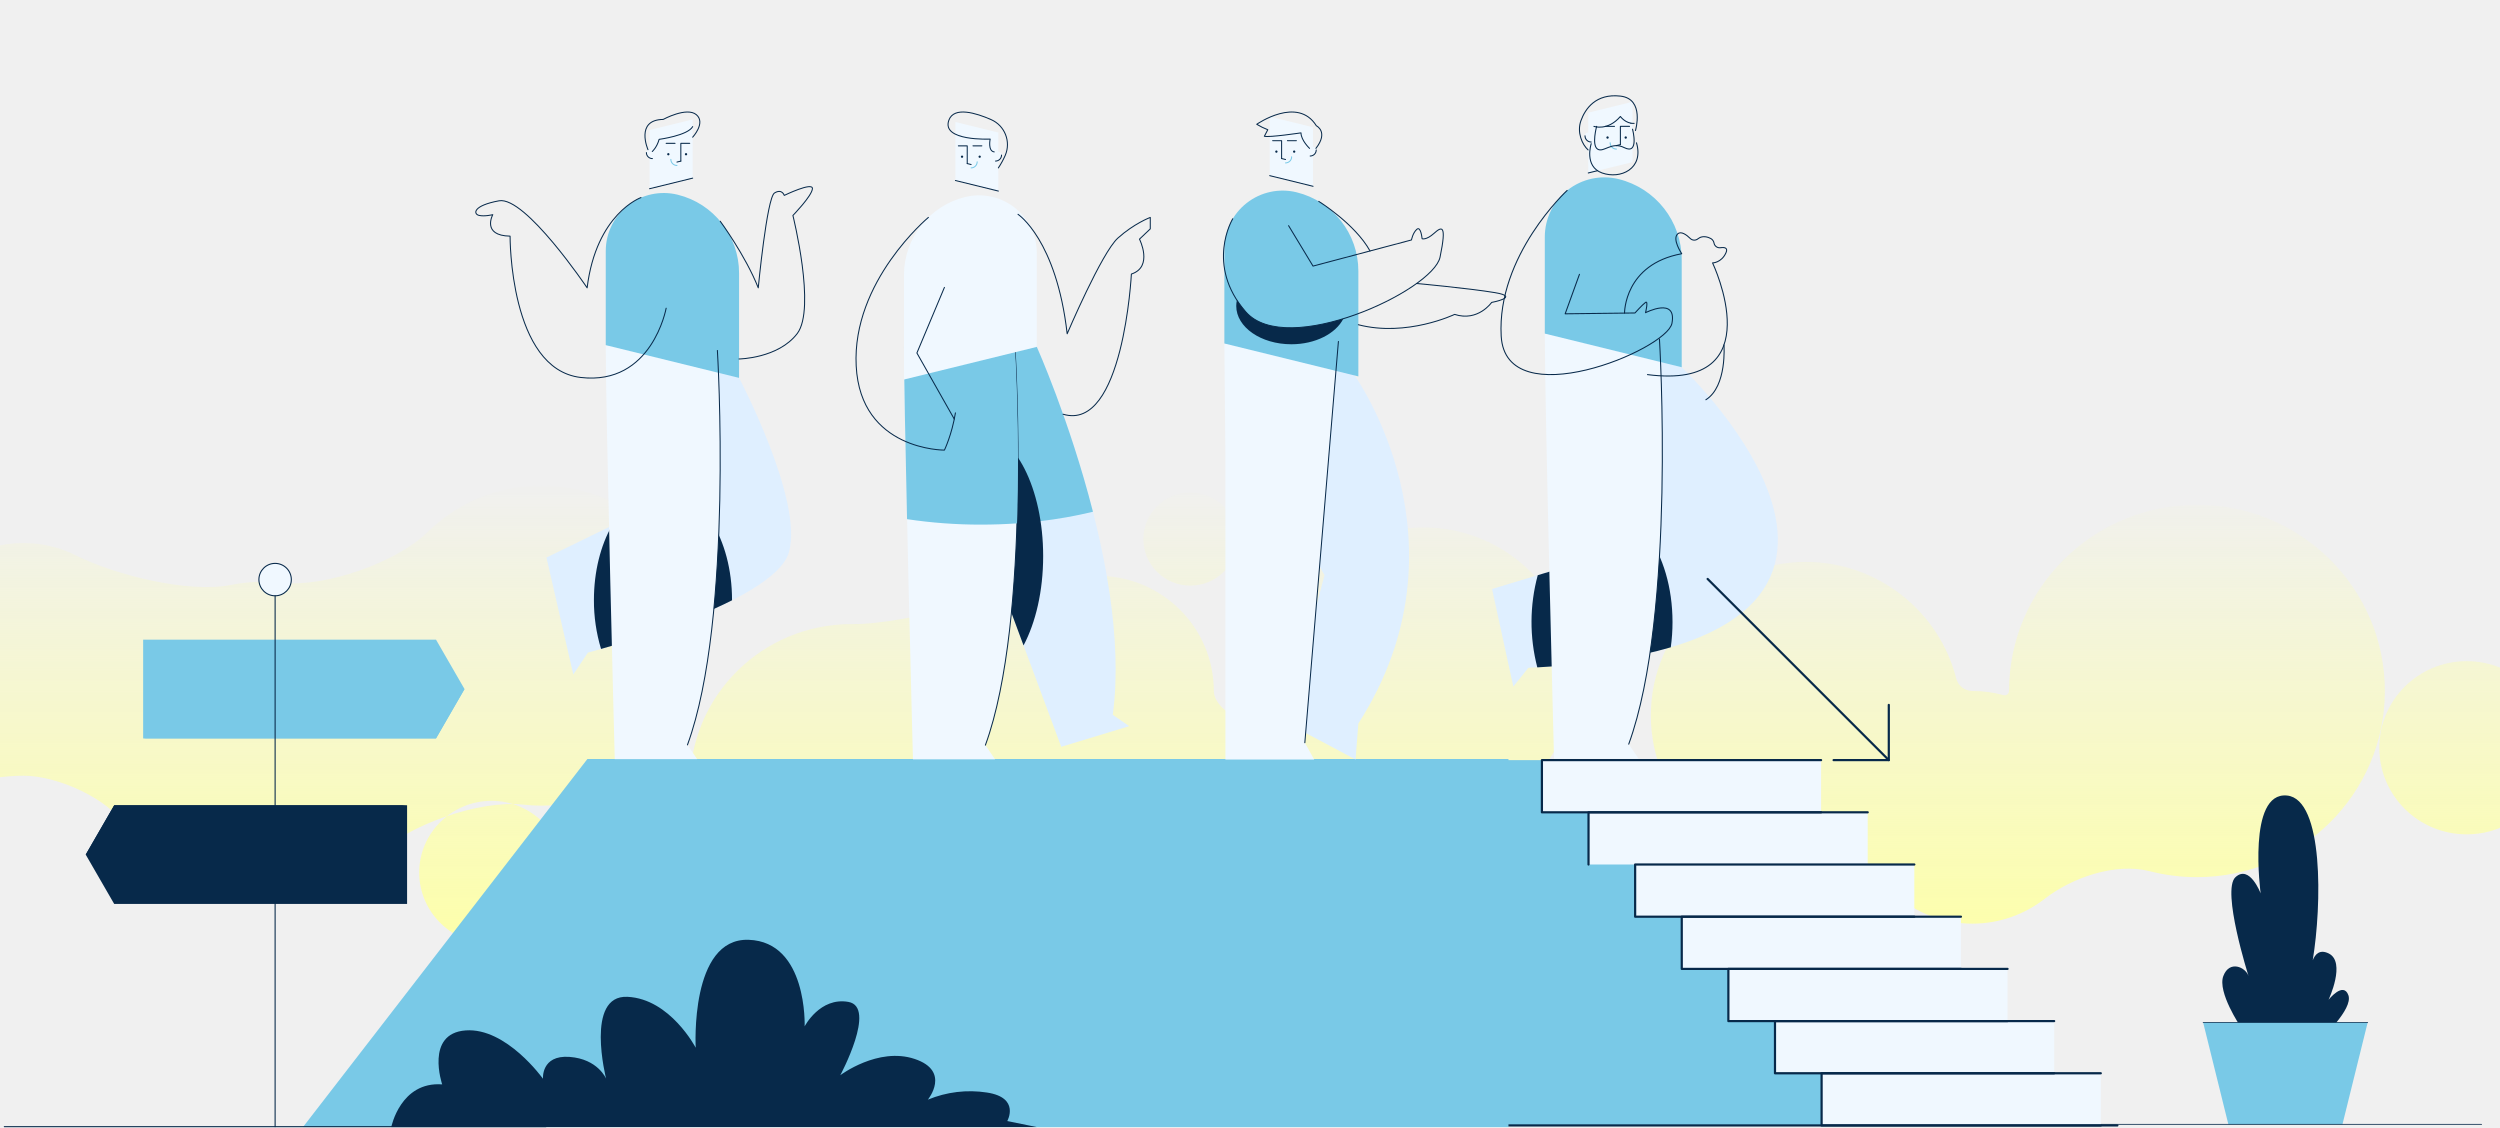
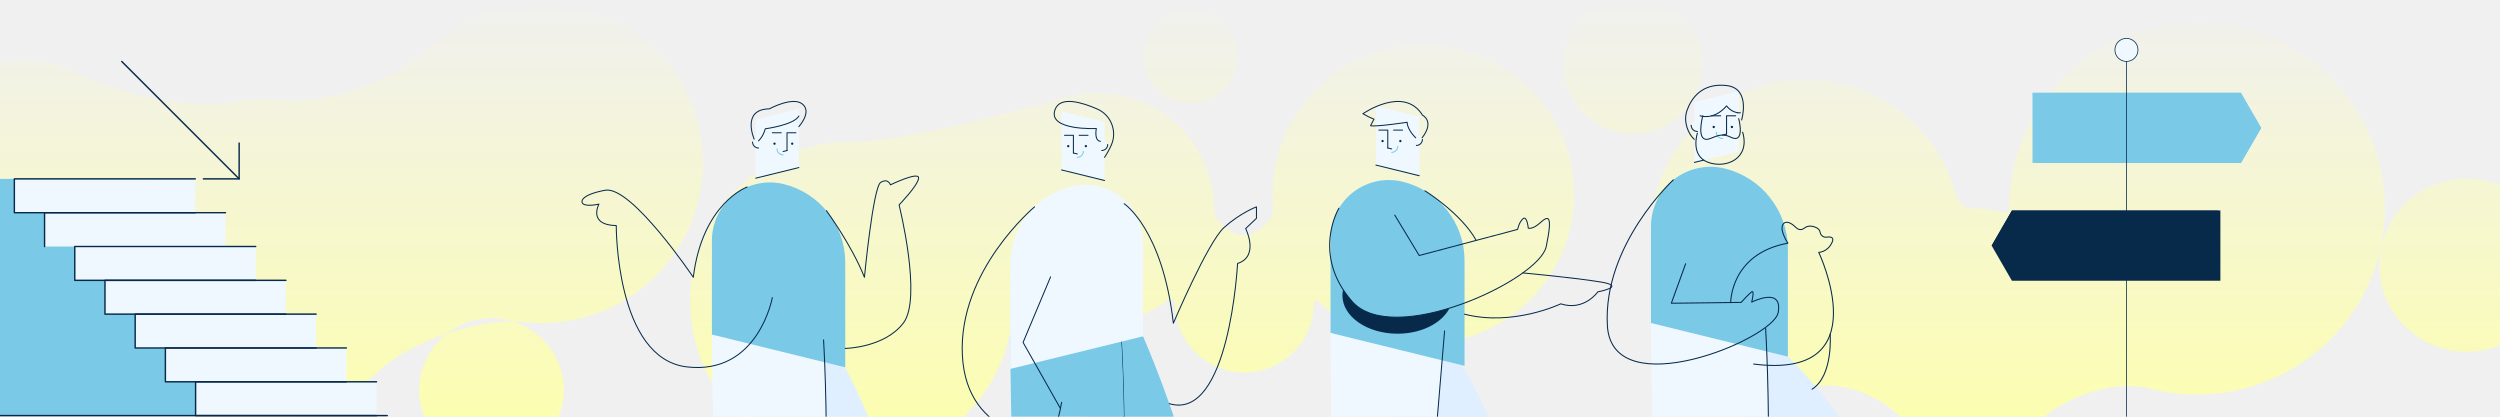
- <svg xmlns="http://www.w3.org/2000/svg" width="1200" height="541" viewBox="0 0 1200 541" fill="none">
-   <g clip-path="url(#clip0_873_63295)">
-     <path fill-rule="evenodd" clip-rule="evenodd" d="M817.171 262.923C817.171 281.13 802.273 295.89 783.896 295.89C765.518 295.89 750.621 281.13 750.621 262.923C750.621 244.716 765.518 229.956 783.896 229.956C802.273 229.956 817.171 244.716 817.171 262.923ZM1333.11 316.24C1356.29 316.24 1375.07 297.629 1375.07 274.67C1375.07 251.712 1356.29 233.1 1333.11 233.1C1309.94 233.1 1291.16 251.712 1291.16 274.67C1291.16 278.888 1291.79 282.959 1292.97 286.795C1293.92 289.877 1290.62 293.919 1287.4 293.919V293.919C1272.59 293.919 1260.59 305.809 1260.59 320.476C1260.59 335.143 1272.59 347.033 1287.4 347.033C1302.2 347.033 1314.2 335.143 1314.2 320.476V320.476C1314.2 317.173 1318.3 313.715 1321.48 314.621C1325.17 315.675 1329.08 316.24 1333.11 316.24ZM-140.367 252.184C-159.358 252.184 -175.076 267.58 -175.076 286.572C-175.076 305.563 -159.358 320.959 -140.367 320.959C-121.375 320.959 -105.658 305.563 -105.658 286.572C-105.658 267.58 -121.375 252.184 -140.367 252.184ZM11.257 260.648C-11.06 260.648 -30.593 273.74 -39.685 292.662C-44.061 301.771 -57.444 308.599 -67.549 308.599V308.599C-88.613 308.599 -106.045 325.675 -106.045 346.738C-106.045 367.802 -88.613 384.877 -67.549 384.877C-65.448 384.877 -63.384 384.707 -61.369 384.38C-42.136 381.262 -8.227 372.33 11.257 372.33V372.33V372.33C27.494 372.33 51.878 383.131 60.572 396.844C74.286 418.475 98.582 432.853 126.267 432.853C147.533 432.853 166.798 424.369 180.805 410.632C195.839 395.886 230.188 383.892 251.117 386.225C253.993 386.545 256.917 386.71 259.88 386.71C302.694 386.71 337.402 352.323 337.402 309.905C337.402 267.487 302.694 233.1 259.88 233.1C238.614 233.1 219.348 241.584 205.342 255.321C190.307 270.066 155.959 282.061 135.029 279.728C132.153 279.408 129.229 279.243 126.267 279.243C120.962 279.243 115.782 279.771 110.777 280.777C90.472 284.856 55.066 275.934 36.559 266.641C28.926 262.808 20.321 260.648 11.257 260.648ZM792.4 343.424C792.4 302.721 826.085 269.724 866.788 269.724C901.374 269.724 930.892 293.547 938.984 325.678C939.87 329.197 943.133 331.665 946.761 331.665V331.665C951.915 331.665 956.921 332.364 961.684 333.671C963.006 334.034 964.34 333.036 964.34 331.665V331.665C964.34 282.312 1004.72 242.304 1054.54 242.304C1104.35 242.304 1144.73 282.312 1144.73 331.665C1144.73 381.019 1104.35 421.027 1054.54 421.027C1046.71 421.027 1039.11 420.038 1031.86 418.179C1015.51 413.983 994.747 421.108 981.407 431.46C971.811 438.907 959.758 443.347 946.761 443.347C932.738 443.347 919.815 438.178 909.89 429.642C899.986 421.123 886.227 415.727 873.211 416.847C871.093 417.03 868.951 417.123 866.788 417.123C826.085 417.123 792.4 384.127 792.4 343.424ZM201.212 418.791C201.212 399.8 216.929 384.404 235.921 384.404C254.912 384.404 270.63 399.8 270.63 418.791C270.63 437.783 254.912 453.179 235.921 453.179C216.929 453.179 201.212 437.783 201.212 418.791ZM1210.15 397.715C1210.15 395.539 1207.16 393.672 1205.28 394.768C1199.04 398.405 1191.78 400.491 1184.02 400.491C1160.85 400.491 1142.06 381.88 1142.06 358.921C1142.06 335.963 1160.85 317.352 1184.02 317.352C1207.19 317.352 1225.98 335.963 1225.98 358.921C1225.98 359.488 1225.97 360.051 1225.94 360.612C1225.76 365.215 1232.35 371.158 1236.95 371.158V371.158C1251.76 371.158 1263.76 383.048 1263.76 397.715C1263.76 412.382 1251.76 424.272 1236.95 424.272C1222.15 424.272 1210.15 412.382 1210.15 397.715V397.715ZM571.371 281.092C583.828 281.092 593.926 271.087 593.926 258.746C593.926 246.404 583.828 236.399 571.371 236.399C558.914 236.399 548.816 246.404 548.816 258.746C548.816 271.087 558.914 281.092 571.371 281.092ZM408.704 453.179C451.519 453.179 486.227 418.792 486.227 376.374V376.374C486.227 374.056 489.283 372.666 491.07 374.144C500.753 382.149 513.214 386.966 526.812 386.966C539.503 386.966 551.204 382.77 560.58 375.702C561.906 374.702 564.024 375.821 564.024 377.482V377.482C564.024 395.689 578.922 410.448 597.299 410.448C615.676 410.448 630.574 395.689 630.574 377.482V377.482C630.574 376.344 632.046 375.678 632.867 376.466C645.9 388.961 663.655 396.651 683.223 396.651C723.218 396.651 755.639 364.53 755.639 324.906C755.639 285.282 723.218 253.161 683.223 253.161C643.229 253.161 610.808 285.282 610.808 324.906C610.808 327.058 610.903 329.189 611.091 331.293C611.632 337.37 603.4 344.515 597.299 344.515V344.515C597.168 344.515 597.037 344.516 596.907 344.517C590.819 344.587 582.629 337.755 582.629 331.666V331.666C582.629 301.124 557.639 276.365 526.812 276.365C521.678 276.365 516.705 277.052 511.984 278.338C489.525 284.454 432.907 299.845 409.632 299.575C409.323 299.571 409.014 299.569 408.704 299.569C365.889 299.569 331.181 333.956 331.181 376.374C331.181 418.792 365.889 453.179 408.704 453.179Z" fill="url(#paint0_linear_873_63295)" />
-     <path d="M807.223 176.276C807.223 176.276 949.86 310.941 733.602 320.552L726.393 329.563L716.181 282.707L791.271 260.061L779.776 165.567" fill="#DFEFFF" />
-     <path d="M802.808 298.612C802.808 281.936 798.184 267.006 790.896 256.979L791.271 260.061L738.12 276.091C734.199 290.571 734.125 305.823 737.905 320.341C764.584 318.918 785.607 315.533 801.975 310.706C802.532 306.699 802.81 302.658 802.808 298.612V298.612Z" fill="#07294A" />
-     <path d="M796.536 162.75C796.536 162.75 804.621 294.709 781.786 357.186L786.556 364.194H745.941C745.941 364.194 741.504 196.35 741.504 160.123L796.536 162.75Z" fill="#F0F8FF" />
-     <path d="M783.62 60.651V77.801L762.376 83.022V54.082L783.62 48.86V60.651Z" fill="#F0F8FF" />
-     <path d="M771.619 66.585C771.933 66.585 772.187 66.331 772.187 66.017C772.187 65.703 771.933 65.449 771.619 65.449C771.306 65.449 771.051 65.703 771.051 66.017C771.051 66.331 771.306 66.585 771.619 66.585Z" fill="#07294A" />
-     <path d="M780.344 66.585C780.657 66.585 780.912 66.331 780.912 66.017C780.912 65.703 780.657 65.449 780.344 65.449C780.03 65.449 779.776 65.703 779.776 66.017C779.776 66.331 780.03 66.585 780.344 66.585Z" fill="#07294A" />
-     <path d="M777.784 69.406V60.651H782.17" stroke="#07294A" stroke-width="0.503" stroke-linecap="round" stroke-linejoin="round" />
-     <path d="M770.549 60.652H774.934" stroke="#07294A" stroke-width="0.503" stroke-linecap="round" stroke-linejoin="round" />
-     <path d="M782.852 59.218H782.852" stroke="#07294A" stroke-width="0.503" stroke-linecap="round" stroke-linejoin="round" />
-     <path d="M763.775 65.137V68.177C762.135 68.177 760.806 66.847 760.806 65.208C760.806 65.117 760.81 65.026 760.818 64.938C760.984 63.094 763.775 63.286 763.775 65.137Z" fill="#F0F8FF" />
-     <path d="M763.775 68.177C762.135 68.177 760.806 66.848 760.806 65.208" stroke="#07294A" stroke-width="0.503" stroke-linecap="round" stroke-linejoin="round" />
-     <path d="M775.866 71.564C775.069 71.564 774.305 71.247 773.741 70.683C773.178 70.12 772.861 69.355 772.861 68.558" stroke="#79C9E7" stroke-width="0.503" stroke-linecap="round" stroke-linejoin="round" />
-     <path d="M766.814 81.932L762.375 83.022" stroke="#07294A" stroke-width="0.503" stroke-linecap="round" stroke-linejoin="round" />
-     <path d="M777.784 69.412L775.866 69.884" stroke="#07294A" stroke-width="0.503" stroke-linecap="round" stroke-linejoin="round" />
-     <path d="M741.504 113.732V160.123L807.223 176.276V124.609C807.223 106.289 794.716 90.335 776.925 85.963H776.925C768.393 83.866 759.371 85.807 752.457 91.228C745.543 96.648 741.504 104.946 741.504 113.732V113.732Z" fill="#79C9E7" />
-     <path d="M796.536 162.75C796.536 162.75 804.621 294.709 781.786 357.186" stroke="#07294A" stroke-width="0.503" stroke-linecap="round" stroke-linejoin="round" />
-     <path d="M766.388 60.652C766.388 60.652 763.918 69.661 766.822 71.563C769.725 73.466 773.527 67.746 779.611 70.846C786.966 74.593 783.62 62.017 783.62 62.017" stroke="#07294A" stroke-width="0.503" stroke-linecap="round" stroke-linejoin="round" />
-     <path d="M763.775 68.985C763.775 68.985 760.219 79.883 768.996 83.022C777.774 86.162 789.193 81.061 785.512 68.558" stroke="#07294A" stroke-width="0.503" stroke-linecap="round" stroke-linejoin="round" />
-     <path d="M765.086 60.652C765.086 60.652 771.619 63.052 777.784 55.91C777.784 55.91 780.31 59.456 784.379 59.218" stroke="#07294A" stroke-width="0.503" stroke-linecap="round" stroke-linejoin="round" />
-     <path d="M785.018 62.661C785.018 62.661 789.581 47.45 777.784 46.129C765.987 44.807 760.952 52.185 758.876 57.848C756.799 63.51 759.476 69.463 762.29 71.96" stroke="#07294A" stroke-width="0.503" stroke-linecap="round" stroke-linejoin="round" />
-     <path d="M752.229 91.411C752.229 91.411 718.436 122.593 720.572 161.308C722.708 200.023 800.138 167.983 802.541 155.167C804.944 142.351 789.856 150.094 789.856 150.094C789.856 150.094 791.324 144.086 789.856 145.154C788.387 146.222 784.776 150.227 784.776 150.227L751.277 150.628L758.137 131.671" stroke="#07294A" stroke-width="0.503" stroke-linecap="round" stroke-linejoin="round" />
-     <path d="M779.776 150.287C779.776 150.287 779.599 126.865 807.223 121.792C807.223 121.792 802.534 114.817 805.274 112.297C806.922 110.781 809.535 112.713 811.356 114.493C812.353 115.466 813.923 115.53 814.995 114.641C816.032 113.793 817.646 113.188 820.029 113.982C821.831 114.583 822.535 115.578 822.711 116.587C822.931 118.074 824.303 119.109 825.793 118.912C827.791 118.62 829.573 118.919 828.439 121.392C826.237 126.197 822.031 126.197 822.031 126.197C822.031 126.197 851.268 187.575 790.793 179.815" stroke="#07294A" stroke-width="0.503" stroke-linecap="round" stroke-linejoin="round" />
-     <path d="M827.506 165.567C827.506 165.567 829.04 185.471 818.827 191.879" stroke="#07294A" stroke-width="0.503" stroke-linecap="round" stroke-linejoin="round" />
-     <path d="M717.904 540.221H923.381L844.602 364.858H717.904V540.221V540.221Z" fill="#79C9E7" />
-     <rect x="1008.38" y="540.221" width="134.007" height="25.052" transform="rotate(-180 1008.38 540.221)" fill="#F0F8FF" />
-     <rect x="986.001" y="515.169" width="134.007" height="25.052" transform="rotate(-180 986.001 515.169)" fill="#F0F8FF" />
-     <rect x="963.625" y="490.117" width="134.007" height="25.052" transform="rotate(-180 963.625 490.117)" fill="#F0F8FF" />
-     <rect x="941.249" y="465.065" width="134.007" height="25.052" transform="rotate(-180 941.249 465.065)" fill="#F0F8FF" />
-     <rect x="918.874" y="440.013" width="134.007" height="25.052" transform="rotate(-180 918.874 440.013)" fill="#F0F8FF" />
-     <rect x="896.498" y="414.961" width="134.007" height="25.052" transform="rotate(-180 896.498 414.961)" fill="#F0F8FF" />
-     <rect x="874.122" y="389.909" width="134.007" height="25.052" transform="rotate(-180 874.122 389.909)" fill="#F0F8FF" />
-     <path d="M1008.38 515.169H874.37V540.221H1008.38" stroke="#07294A" stroke-width="1.063" stroke-linecap="round" stroke-linejoin="round" />
-     <path d="M986.001 490.117H851.994V515.169H986.001" stroke="#07294A" stroke-width="1.063" stroke-linecap="round" stroke-linejoin="round" />
-     <path d="M963.625 465.065H829.618V490.117H963.625" stroke="#07294A" stroke-width="1.063" stroke-linecap="round" stroke-linejoin="round" />
-     <path d="M941.25 440.013H807.243V465.065H941.25" stroke="#07294A" stroke-width="1.063" stroke-linecap="round" stroke-linejoin="round" />
-     <path d="M918.874 414.961H784.867V440.013H918.874" stroke="#07294A" stroke-width="1.063" stroke-linecap="round" stroke-linejoin="round" />
-     <path d="M896.498 389.909H762.491V414.961" stroke="#07294A" stroke-width="1.063" stroke-linecap="round" stroke-linejoin="round" />
-     <path d="M874.122 364.858H740.115V389.909H874.122" stroke="#07294A" stroke-width="1.063" stroke-linecap="round" stroke-linejoin="round" />
-     <path d="M1016.33 540.221H709.954" stroke="#07294A" stroke-width="1.063" stroke-linecap="round" stroke-linejoin="round" />
-     <path d="M906.623 338.362V364.858H880.127" stroke="#07294A" stroke-width="1.063" stroke-linecap="round" stroke-linejoin="round" />
-     <path d="M819.658 277.893L906.622 364.857" stroke="#07294A" stroke-width="1.063" stroke-linecap="round" stroke-linejoin="round" />
-     <path d="M281.955 364.312H724.062V541H145.417L281.955 364.312Z" fill="#79C9E7" />
-     <path d="M650.223 180.239C650.223 180.239 707.804 260.291 652.013 347.297L650.663 364.58L616.956 346.619L635.769 276.07L609.509 230.309L628.441 169.17" fill="#DFEFFF" />
-     <path d="M642.435 163.909L587.699 164.871L588.199 219.563V364.58H630.824L626.317 356.503L642.435 163.909Z" fill="#F0F8FF" />
-     <path d="M609.461 67.526V84.309L630.251 89.419V61.097L609.461 55.987V67.526Z" fill="#F0F8FF" />
-     <path d="M621.205 73.333C620.898 73.333 620.649 73.084 620.649 72.777C620.649 72.47 620.898 72.221 621.205 72.221C621.512 72.221 621.761 72.47 621.761 72.777C621.761 73.084 621.512 73.333 621.205 73.333Z" fill="#07294A" />
-     <path d="M612.667 73.333C612.36 73.333 612.111 73.084 612.111 72.777C612.111 72.47 612.36 72.221 612.667 72.221C612.974 72.221 613.223 72.47 613.223 72.777C613.223 73.084 612.974 73.333 612.667 73.333Z" fill="#07294A" />
-     <path d="M615.172 76.093V67.527H610.88" stroke="#07294A" stroke-width="0.491" stroke-linecap="round" stroke-linejoin="round" />
-     <path d="M622.252 67.526H617.961" stroke="#07294A" stroke-width="0.491" stroke-linecap="round" stroke-linejoin="round" />
-     <path d="M628.882 71.916V74.891C630.486 74.891 631.787 73.59 631.787 71.985C631.787 71.896 631.783 71.808 631.775 71.721C631.613 69.916 628.882 70.104 628.882 71.916Z" fill="#F0F8FF" />
-     <path d="M628.882 74.891C630.486 74.891 631.787 73.59 631.787 71.985" stroke="#07294A" stroke-width="0.491" stroke-linecap="round" stroke-linejoin="round" />
-     <path d="M617.049 78.205C618.673 78.205 619.99 76.888 619.99 75.264" stroke="#79C9E7" stroke-width="0.491" stroke-linecap="round" stroke-linejoin="round" />
-     <path d="M609.461 84.309L630.251 89.419" stroke="#07294A" stroke-width="0.491" stroke-linecap="round" stroke-linejoin="round" />
-     <path d="M615.172 76.1L617.049 76.561" stroke="#07294A" stroke-width="0.491" stroke-linecap="round" stroke-linejoin="round" />
-     <path d="M628.584 71.218C628.584 71.218 624.534 67.43 624.468 63.772C624.468 63.772 609.183 66.058 606.896 65.405L608.53 62.269C606.693 61.554 604.923 60.679 603.238 59.656C603.238 59.656 622.901 45.938 631.85 60.375C631.85 60.375 637.839 63.249 631.644 71.218" stroke="#07294A" stroke-width="0.491" stroke-linecap="round" stroke-linejoin="round" />
-     <path d="M587.699 119.472V164.871L652.013 180.678V130.116C652.013 112.188 639.773 96.576 622.363 92.296H622.363C614.013 90.244 605.184 92.144 598.418 97.449C591.651 102.753 587.699 110.874 587.699 119.472V119.472Z" fill="#79C9E7" />
-     <path d="M597.947 149.671C606.814 159.867 626.071 158.751 644.808 152.983C641.183 160.127 631.383 165.248 619.856 165.248C605.245 165.248 593.4 157.023 593.4 146.876C593.4 145.927 593.504 144.982 593.711 144.056C594.988 146.026 596.404 147.902 597.947 149.671V149.671Z" fill="#07294A" />
-     <path d="M626.317 356.503L642.435 163.909" stroke="#07294A" stroke-width="0.491" stroke-linecap="round" stroke-linejoin="round" />
-     <path d="M591.71 105.01C591.71 105.01 578.348 127.134 597.947 149.671C617.546 172.207 687.896 139.48 691.228 123.411C694.559 107.342 692.012 108.713 688.288 112.045C684.565 115.376 682.605 114.592 682.605 114.592C682.605 114.592 682.017 108.321 680.058 110.085C678.098 111.849 677.51 115.18 677.51 115.18L630.251 127.722L618.519 108.321" stroke="#07294A" stroke-width="0.491" stroke-linecap="round" stroke-linejoin="round" />
-     <path d="M632.999 96.654C632.999 96.654 650.449 107.517 657.611 120.461" stroke="#07294A" stroke-width="0.491" stroke-linecap="round" stroke-linejoin="round" />
-     <path d="M679.993 136.076C679.993 136.076 705.011 138.37 717.553 140.46C730.095 142.551 715.985 145.164 715.985 145.164C715.985 145.164 709.453 154.57 698.218 150.912C698.218 150.912 675.311 161.886 652.013 155.877" stroke="#07294A" stroke-width="0.491" stroke-linecap="round" stroke-linejoin="round" />
-     <path d="M497.665 166.505C497.665 166.505 544.036 270.258 534.129 343.101L542.014 348.557L509.381 358.464L465.198 239.585L477.858 156.836" fill="#DFEFFF" />
-     <path d="M497.665 166.505C497.665 166.505 513.432 201.785 524.614 245.642C508.291 249.606 490.102 251.823 470.92 251.823C470.527 251.823 470.136 251.817 469.743 251.815L465.198 239.585L477.858 156.836L497.665 166.505Z" fill="#79C9E7" />
-     <path d="M470.217 206.778C487.165 207.942 500.718 234.435 500.718 266.952C500.718 283.722 497.112 298.888 491.297 309.806L465.198 239.585L470.217 206.778Z" fill="#07294A" />
-     <path d="M487.298 169.053C487.298 169.053 495.141 297.062 472.989 357.67L477.616 364.468H438.217C438.217 364.468 433.913 201.647 433.913 166.505L487.298 169.053Z" fill="#F0F8FF" />
-     <path d="M487.298 169.053C487.298 169.053 495.141 297.062 472.989 357.67" stroke="#07294A" stroke-width="0.491" stroke-linecap="round" stroke-linejoin="round" />
-     <path d="M488.17 251.214C482.528 251.612 476.778 251.815 470.92 251.823C459.024 251.837 447.144 250.959 435.379 249.197C434.575 213.679 433.913 180.281 433.913 166.505L487.298 169.053C487.298 169.053 489.617 206.92 488.17 251.214Z" fill="#79C9E7" />
-     <path d="M458.606 70.011V86.647L479.215 91.712V63.638L458.606 58.572V70.011Z" fill="#F0F8FF" />
-     <path d="M470.248 75.766C469.944 75.766 469.697 75.52 469.697 75.215C469.697 74.911 469.944 74.664 470.248 74.664C470.552 74.664 470.799 74.911 470.799 75.215C470.799 75.52 470.552 75.766 470.248 75.766Z" fill="#07294A" />
-     <path d="M461.784 75.766C461.48 75.766 461.233 75.52 461.233 75.215C461.233 74.911 461.48 74.664 461.784 74.664C462.089 74.664 462.335 74.911 462.335 75.215C462.335 75.52 462.089 75.766 461.784 75.766Z" fill="#07294A" />
-     <path d="M464.268 78.502V70.01H460.013" stroke="#07294A" stroke-width="0.491" stroke-linecap="round" stroke-linejoin="round" />
-     <path d="M471.286 70.011H467.032" stroke="#07294A" stroke-width="0.491" stroke-linecap="round" stroke-linejoin="round" />
-     <path d="M477.858 74.362V77.311C479.448 77.311 480.738 76.021 480.738 74.43C480.738 74.342 480.734 74.255 480.726 74.168C480.565 72.38 477.858 72.566 477.858 74.362Z" fill="#F0F8FF" />
-     <path d="M477.858 77.311C479.448 77.311 480.738 76.021 480.738 74.43" stroke="#07294A" stroke-width="0.491" stroke-linecap="round" stroke-linejoin="round" />
-     <path d="M466.128 80.596C467.738 80.596 469.043 79.291 469.043 77.681" stroke="#79C9E7" stroke-width="0.491" stroke-linecap="round" stroke-linejoin="round" />
-     <path d="M458.606 86.647L479.215 91.712" stroke="#07294A" stroke-width="0.491" stroke-linecap="round" stroke-linejoin="round" />
-     <path d="M464.268 78.509L466.128 78.967" stroke="#07294A" stroke-width="0.491" stroke-linecap="round" stroke-linejoin="round" />
-     <path d="M497.665 121.502V166.505L433.913 182.174V132.053C433.913 114.281 446.046 98.806 463.304 94.564H463.304C471.581 92.53 480.333 94.413 487.04 99.671C493.747 104.93 497.665 112.979 497.665 121.502V121.502Z" fill="#F0F8FF" />
-     <path d="M479.215 80.596C480.478 78.7 481.576 76.699 482.497 74.615C485.37 67.971 482.313 60.257 475.67 57.383C468.63 54.298 457.93 50.947 455.461 57.674C451.705 67.905 475.275 66.757 475.275 66.757C475.275 66.757 474.078 72.512 477.217 72.917" stroke="#07294A" stroke-width="0.491" stroke-linecap="round" stroke-linejoin="round" />
-     <path d="M445.616 104.367C445.616 104.367 408.899 134.988 410.971 175.652C413.043 216.316 453.319 216.057 453.319 216.057C453.319 216.057 456.9 208.676 458.606 198.186" stroke="#07294A" stroke-width="0.491" stroke-linecap="round" stroke-linejoin="round" />
-     <path d="M453.319 137.961L440.11 169.436L458.057 201.166" stroke="#07294A" stroke-width="0.491" stroke-linecap="round" stroke-linejoin="round" />
-     <path d="M488.645 102.871C488.645 102.871 507.063 114.986 512.243 160.212C512.243 160.212 528.82 121.261 536.59 114.267C544.36 107.274 552.13 104.367 552.13 104.367V109.864L546.95 114.785C546.95 114.785 553.684 128.095 543.065 131.542C543.065 131.542 539.164 207.5 510.293 198.828" stroke="#07294A" stroke-width="0.491" stroke-linecap="round" stroke-linejoin="round" />
-     <path d="M354.751 181.389C354.751 181.389 385.727 240.18 378.708 265.015C371.689 289.849 282.195 313.246 282.195 313.246L275.176 323.775L262.307 267.622L310.268 244.224L311.796 165.661" fill="#DFEFFF" />
-     <path d="M351.376 288.001C351.376 258.711 336.535 234.965 318.229 234.965C315.556 234.972 312.908 235.475 310.419 236.45L310.268 244.224L293.717 252.299C288.352 261.722 285.081 274.25 285.081 288.001C285.046 295.961 286.2 303.88 288.506 311.498C301.013 307.92 329.619 299.16 351.375 288.149C351.375 288.1 351.376 288.051 351.376 288.001Z" fill="#07294A" />
-     <path d="M344.345 168.218C344.345 168.218 352.217 296.709 329.982 357.544L334.627 364.368H295.08C295.08 364.368 290.76 200.936 290.76 165.661L344.345 168.218Z" fill="#F0F8FF" />
-     <path d="M332.483 68.804V85.502L311.796 90.587V62.407L332.483 57.323V68.804Z" fill="#F0F8FF" />
-     <path d="M320.797 74.581C321.102 74.581 321.35 74.334 321.35 74.028C321.35 73.723 321.102 73.475 320.797 73.475C320.492 73.475 320.244 73.723 320.244 74.028C320.244 74.334 320.492 74.581 320.797 74.581Z" fill="#07294A" />
-     <path d="M329.292 74.581C329.598 74.581 329.845 74.334 329.845 74.028C329.845 73.723 329.598 73.475 329.292 73.475C328.987 73.475 328.739 73.723 328.739 74.028C328.739 74.334 328.987 74.581 329.292 74.581Z" fill="#07294A" />
-     <path d="M326.8 77.328V68.804H331.07" stroke="#07294A" stroke-width="0.491" stroke-linecap="round" stroke-linejoin="round" />
-     <path d="M319.755 68.804H324.025" stroke="#07294A" stroke-width="0.491" stroke-linecap="round" stroke-linejoin="round" />
-     <path d="M313.159 73.171V76.131C311.562 76.131 310.268 74.837 310.268 73.24C310.268 73.151 310.272 73.064 310.28 72.977C310.442 71.182 313.159 71.369 313.159 73.171Z" fill="#F0F8FF" />
-     <path d="M313.159 76.131C311.562 76.131 310.268 74.837 310.268 73.24" stroke="#07294A" stroke-width="0.491" stroke-linecap="round" stroke-linejoin="round" />
-     <path d="M324.932 79.429C323.316 79.429 322.006 78.119 322.006 76.503" stroke="#79C9E7" stroke-width="0.491" stroke-linecap="round" stroke-linejoin="round" />
-     <path d="M332.483 85.502L311.796 90.587" stroke="#07294A" stroke-width="0.491" stroke-linecap="round" stroke-linejoin="round" />
-     <path d="M326.8 77.335L324.932 77.793" stroke="#07294A" stroke-width="0.491" stroke-linecap="round" stroke-linejoin="round" />
-     <path d="M311.036 71.857C311.036 71.857 304.746 57.507 318.33 57.323C318.33 57.323 329.639 51.159 334.254 55.059C338.869 58.958 332.483 65.848 332.483 65.848" stroke="#07294A" stroke-width="0.491" stroke-linecap="round" stroke-linejoin="round" />
-     <path d="M313.093 72.714C313.093 72.714 315.275 70.852 316.38 66.888C316.38 66.888 330.126 65.068 332.483 60.778" stroke="#07294A" stroke-width="0.491" stroke-linecap="round" stroke-linejoin="round" />
-     <path d="M290.76 120.489V165.661L354.751 181.389V131.08C354.751 113.241 342.573 97.707 325.25 93.45H325.25C316.942 91.408 308.157 93.298 301.424 98.576C294.692 103.854 290.76 111.934 290.76 120.489V120.489Z" fill="#79C9E7" />
-     <path d="M344.345 168.219C344.345 168.219 352.217 296.709 329.982 357.544" stroke="#07294A" stroke-width="0.491" stroke-linecap="round" stroke-linejoin="round" />
-     <path d="M307.668 94.836C307.668 94.836 286.252 102.468 281.818 138.159C281.818 138.159 252.151 94.062 239.515 96.39C226.88 98.718 227.212 102.708 229.872 103.373C232.532 104.038 236.523 103.04 236.523 103.04C236.523 103.04 231.073 113.108 244.836 113.349C244.836 113.349 244.503 177.193 278.753 181.183C313.003 185.173 319.755 147.931 319.755 147.931" stroke="#07294A" stroke-width="0.491" stroke-linecap="round" stroke-linejoin="round" />
-     <path d="M345.698 106.187C345.698 106.187 357.723 122.467 363.962 138.159C363.962 138.159 368.122 94.847 371.762 92.632C375.401 90.416 376.441 93.796 376.441 93.796C376.441 93.796 390.22 87.118 389.96 90.587C389.7 94.056 380.594 103.42 380.594 103.42C380.594 103.42 391.78 148.132 382.681 160.091C373.582 172.05 354.751 172.31 354.751 172.31" stroke="#07294A" stroke-width="0.491" stroke-linecap="round" stroke-linejoin="round" />
-     <path d="M483.492 538.099C483.492 538.099 489.845 526.858 473.717 524.414C464.133 522.933 454.327 524.116 445.37 527.835C445.37 527.835 456.611 514.151 439.017 508.286C421.422 502.421 403.339 516.106 403.339 516.106C403.339 516.106 420.934 483.36 407.249 480.917C393.564 478.473 386.233 492.646 386.233 492.646C386.233 492.646 387.7 452.081 359.353 451.104C331.006 450.126 333.939 502.91 333.939 502.91C333.939 502.91 321.72 479.45 301.193 478.473C280.667 477.495 290.93 517.769 290.93 517.769C290.93 517.769 287.02 508.286 273.336 507.308C259.651 506.331 260.628 517.801 260.628 517.801C260.628 517.801 243.034 493.135 223.485 494.601C203.935 496.067 212.244 520.504 212.244 520.504C192.206 519.038 187.807 541 187.807 541H497.665L483.492 538.099Z" fill="#07294A" />
-     <path d="M1127.23 477.712C1124.8 470.935 1117.71 479.887 1117.71 479.887C1117.71 479.887 1126.26 461.736 1117.71 457.621C1113.5 455.591 1111.28 457.979 1110.11 460.92C1114.49 434.529 1115.43 383.628 1097.79 381.855C1078.51 379.919 1085.11 428.815 1085.11 428.815C1085.11 428.815 1079.78 414.776 1073 421.069C1066.23 427.363 1079.3 468.514 1079.3 468.514C1077.84 464.157 1070.1 460.768 1067.19 468.514C1064.29 476.26 1075.42 492.72 1075.42 492.72L1113.67 499.014C1113.67 499.014 1129.65 484.49 1127.23 477.712Z" fill="#07294A" />
-     <path d="M1124.38 539.683H1069.61L1057.5 490.744H1136.49L1124.38 539.683V539.683Z" fill="#79C9E7" />
-     <path d="M1008.56 539.683H1191.19" stroke="#07294A" stroke-width="0.363" stroke-linecap="round" stroke-linejoin="round" />
-     <path d="M1057.5 490.744H1136.49" stroke="#07294A" stroke-width="0.363" stroke-linecap="round" stroke-linejoin="round" />
-     <path d="M209.291 307.048H68.707V354.423H209.291L222.967 330.735L209.291 307.048V307.048Z" fill="#79C9E7" />
-     <path d="M68.707 354.422H209.291L222.967 330.735" fill="#79C9E7" />
-     <path d="M54.817 433.899H195.401V386.524H54.817L41.141 410.211L54.817 433.899V433.899Z" fill="#07294A" />
-     <path d="M195.401 386.524H54.817L41.141 410.211" fill="#07294A" />
-     <path d="M132.054 285.985C136.35 285.985 139.833 282.502 139.833 278.206C139.833 273.91 136.35 270.427 132.054 270.427C127.758 270.427 124.275 273.91 124.275 278.206C124.275 282.502 127.758 285.985 132.054 285.985Z" fill="#F0F8FF" />
-     <path d="M2.072 540.808H262.036" stroke="#07294A" stroke-width="0.517" stroke-linecap="round" stroke-linejoin="round" />
-     <path d="M132.054 285.985V540.808" stroke="#07294A" stroke-width="0.517" stroke-linecap="round" stroke-linejoin="round" />
-     <path fill-rule="evenodd" clip-rule="evenodd" d="M132.054 285.985C136.35 285.985 139.833 282.502 139.833 278.206C139.833 273.91 136.35 270.427 132.054 270.427C127.758 270.427 124.275 273.91 124.275 278.206C124.275 282.502 127.758 285.985 132.054 285.985Z" stroke="#07294A" stroke-width="0.517" stroke-linecap="round" stroke-linejoin="round" />
+ <svg xmlns="http://www.w3.org/2000/svg" width="1200" height="200" viewBox="0 0 1200 200" fill="none">
+   <g clip-path="url(#clip0_928_15564)">
+     <path fill-rule="evenodd" clip-rule="evenodd" d="M817.171 31.257C817.171 49.464 802.273 64.224 783.896 64.224C765.518 64.224 750.621 49.464 750.621 31.257C750.621 13.05 765.518 -1.71 783.896 -1.71C802.273 -1.71 817.171 13.05 817.171 31.257ZM1333.11 84.574C1356.29 84.574 1375.07 65.963 1375.07 43.004C1375.07 20.046 1356.29 1.434 1333.11 1.434C1309.94 1.434 1291.16 20.046 1291.16 43.004C1291.16 47.222 1291.79 51.293 1292.97 55.129C1293.92 58.211 1290.62 62.254 1287.4 62.254V62.254C1272.59 62.254 1260.59 74.143 1260.59 88.81C1260.59 103.477 1272.59 115.367 1287.4 115.367C1302.2 115.367 1314.2 103.477 1314.2 88.81V88.81C1314.2 85.508 1318.3 82.049 1321.48 82.955C1325.17 84.009 1329.08 84.574 1333.11 84.574ZM-140.367 20.518C-159.358 20.518 -175.076 35.914 -175.076 54.906C-175.076 73.897 -159.358 89.293 -140.367 89.293C-121.375 89.293 -105.658 73.897 -105.658 54.906C-105.658 35.914 -121.375 20.518 -140.367 20.518ZM11.257 28.982C-11.06 28.982 -30.593 42.074 -39.685 60.996C-44.061 70.105 -57.444 76.933 -67.549 76.933V76.933C-88.613 76.933 -106.045 94.009 -106.045 115.072C-106.045 136.136 -88.613 153.211 -67.549 153.211C-65.448 153.211 -63.384 153.041 -61.369 152.715C-42.136 149.596 -8.227 140.664 11.257 140.664V140.664V140.664C27.494 140.664 51.878 151.465 60.572 165.179C74.286 186.809 98.582 201.187 126.267 201.187C147.533 201.187 166.798 192.704 180.805 178.967C195.839 164.221 230.188 152.226 251.117 154.559C253.993 154.879 256.917 155.044 259.88 155.044C302.694 155.044 337.402 120.657 337.402 78.239C337.402 35.821 302.694 1.434 259.88 1.434C238.614 1.434 219.348 9.918 205.342 23.655C190.307 38.401 155.959 50.395 135.029 48.063C132.153 47.742 129.229 47.578 126.267 47.578C120.962 47.578 115.782 48.105 110.777 49.111C90.472 53.19 55.066 44.269 36.559 34.975C28.926 31.142 20.321 28.982 11.257 28.982ZM792.4 111.758C792.4 71.055 826.085 38.059 866.788 38.059C901.374 38.059 930.892 61.882 938.984 94.013C939.87 97.531 943.133 100 946.761 100V100C951.915 100 956.921 100.698 961.684 102.005C963.006 102.368 964.34 101.37 964.34 100V100C964.34 50.646 1004.72 10.638 1054.54 10.638C1104.35 10.638 1144.73 50.646 1144.73 100C1144.73 149.353 1104.35 189.361 1054.54 189.361C1046.71 189.361 1039.11 188.372 1031.86 186.513C1015.51 182.317 994.747 189.443 981.407 199.794C971.811 207.241 959.758 211.681 946.761 211.681C932.738 211.681 919.815 206.513 909.89 197.977C899.986 189.457 886.227 184.061 873.211 185.182C871.093 185.364 868.951 185.457 866.788 185.457C826.085 185.457 792.4 152.461 792.4 111.758ZM201.212 187.125C201.212 168.134 216.929 152.738 235.921 152.738C254.913 152.738 270.63 168.134 270.63 187.125C270.63 206.117 254.913 221.513 235.921 221.513C216.929 221.513 201.212 206.117 201.212 187.125ZM1210.15 166.049C1210.15 163.873 1207.16 162.006 1205.28 163.103C1199.04 166.74 1191.78 168.826 1184.02 168.826C1160.85 168.826 1142.06 150.214 1142.06 127.256C1142.06 104.297 1160.85 85.686 1184.02 85.686C1207.19 85.686 1225.98 104.297 1225.98 127.256C1225.98 127.822 1225.97 128.385 1225.94 128.946C1225.76 133.55 1232.35 139.492 1236.95 139.492V139.492C1251.76 139.492 1263.76 151.382 1263.76 166.049C1263.76 180.716 1251.76 192.606 1236.95 192.606C1222.15 192.606 1210.15 180.716 1210.15 166.049V166.049ZM571.371 49.427C583.828 49.427 593.926 39.422 593.926 27.08C593.926 14.738 583.828 4.733 571.371 4.733C558.914 4.733 548.816 14.738 548.816 27.08C548.816 39.422 558.914 49.427 571.371 49.427ZM408.704 221.513C451.519 221.513 486.227 187.126 486.227 144.708V144.708C486.227 142.39 489.283 141.001 491.07 142.478C500.753 150.483 513.214 155.3 526.812 155.3C539.503 155.3 551.204 151.104 560.58 144.036C561.906 143.037 564.024 144.155 564.024 145.816V145.816C564.024 164.023 578.922 178.783 597.299 178.783C615.676 178.783 630.574 164.023 630.574 145.816V145.816C630.574 144.679 632.046 144.013 632.867 144.8C645.9 157.295 663.655 164.985 683.223 164.985C723.218 164.985 755.639 132.864 755.639 93.24C755.639 53.616 723.218 21.495 683.223 21.495C643.229 21.495 610.808 53.616 610.808 93.24C610.808 95.393 610.903 97.523 611.091 99.627C611.632 105.704 603.4 112.849 597.299 112.849V112.849C597.168 112.849 597.037 112.85 596.907 112.851C590.819 112.921 582.629 106.089 582.629 100V100C582.629 69.458 557.639 44.7 526.812 44.7C521.678 44.7 516.705 45.386 511.984 46.672C489.525 52.788 432.907 68.18 409.632 67.909C409.323 67.906 409.014 67.904 408.704 67.904C365.889 67.904 331.181 102.29 331.181 144.708C331.181 187.126 365.889 221.513 408.704 221.513Z" fill="url(#paint0_linear_928_15564)" />
+     <path d="M858.188 171.204C858.188 171.204 1000.83 305.869 784.567 315.481L777.358 324.492L767.146 277.636L842.236 254.989L830.741 160.496" fill="#DFEFFF" />
+     <path d="M847.501 157.678C847.501 157.678 855.586 289.637 832.751 352.115L837.521 359.123H796.907C796.907 359.123 792.469 191.279 792.469 155.052L847.501 157.678Z" fill="#F0F8FF" />
+     <path d="M834.586 55.58V72.729L813.341 77.951V49.011L834.586 43.789V55.58Z" fill="#F0F8FF" />
+     <path d="M822.585 61.514C822.898 61.514 823.153 61.259 823.153 60.946C823.153 60.632 822.898 60.377 822.585 60.377C822.271 60.377 822.016 60.632 822.016 60.946C822.016 61.259 822.271 61.514 822.585 61.514Z" fill="#07294A" />
+     <path d="M831.309 61.514C831.623 61.514 831.877 61.259 831.877 60.946C831.877 60.632 831.623 60.377 831.309 60.377C830.995 60.377 830.741 60.632 830.741 60.946C830.741 61.259 830.995 61.514 831.309 61.514Z" fill="#07294A" />
+     <path d="M828.749 64.334V55.58H833.135" stroke="#07294A" stroke-width="0.503" stroke-linecap="round" stroke-linejoin="round" />
+     <path d="M821.514 55.58H825.9" stroke="#07294A" stroke-width="0.503" stroke-linecap="round" stroke-linejoin="round" />
+     <path d="M833.817 54.147H833.817" stroke="#07294A" stroke-width="0.503" stroke-linecap="round" stroke-linejoin="round" />
+     <path d="M814.74 60.065V63.105C813.1 63.105 811.771 61.776 811.771 60.136C811.771 60.045 811.775 59.955 811.783 59.866C811.949 58.022 814.74 58.214 814.74 60.065Z" fill="#F0F8FF" />
+     <path d="M814.74 63.105C813.1 63.105 811.771 61.776 811.771 60.136" stroke="#07294A" stroke-width="0.503" stroke-linecap="round" stroke-linejoin="round" />
+     <path d="M826.831 66.492C826.034 66.492 825.27 66.175 824.706 65.612C824.143 65.048 823.826 64.284 823.826 63.487" stroke="#79C9E7" stroke-width="0.503" stroke-linecap="round" stroke-linejoin="round" />
+     <path d="M817.779 76.86L813.341 77.951" stroke="#07294A" stroke-width="0.503" stroke-linecap="round" stroke-linejoin="round" />
+     <path d="M828.749 64.341L826.831 64.812" stroke="#07294A" stroke-width="0.503" stroke-linecap="round" stroke-linejoin="round" />
+     <path d="M792.469 108.661V155.052L858.188 171.204V119.537C858.188 101.217 845.681 85.264 827.891 80.891H827.891C819.359 78.794 810.337 80.736 803.422 86.156C796.508 91.577 792.469 99.875 792.469 108.661V108.661Z" fill="#79C9E7" />
+     <path d="M847.501 157.678C847.501 157.678 855.586 289.637 832.751 352.115" stroke="#07294A" stroke-width="0.503" stroke-linecap="round" stroke-linejoin="round" />
+     <path d="M817.353 55.58C817.353 55.58 814.883 64.59 817.787 66.492C820.691 68.394 824.492 62.675 830.576 65.775C837.931 69.522 834.585 56.946 834.585 56.946" stroke="#07294A" stroke-width="0.503" stroke-linecap="round" stroke-linejoin="round" />
+     <path d="M814.74 63.914C814.74 63.914 811.185 74.811 819.962 77.951C828.739 81.091 840.159 75.99 836.478 63.487" stroke="#07294A" stroke-width="0.503" stroke-linecap="round" stroke-linejoin="round" />
+     <path d="M816.052 55.58C816.052 55.58 822.585 57.981 828.75 50.838C828.75 50.838 831.275 54.385 835.345 54.147" stroke="#07294A" stroke-width="0.503" stroke-linecap="round" stroke-linejoin="round" />
+     <path d="M835.983 57.589C835.983 57.589 840.547 42.378 828.749 41.057C816.952 39.736 811.917 47.113 809.841 52.776C807.765 58.439 810.441 64.392 813.255 66.889" stroke="#07294A" stroke-width="0.503" stroke-linecap="round" stroke-linejoin="round" />
+     <path d="M803.195 86.34C803.195 86.34 769.401 117.521 771.537 156.236C773.673 194.951 851.103 162.911 853.506 150.095C855.909 137.279 840.821 145.022 840.821 145.022C840.821 145.022 842.289 139.015 840.821 140.083C839.352 141.151 835.742 145.156 835.742 145.156L802.242 145.556L809.103 126.599" stroke="#07294A" stroke-width="0.503" stroke-linecap="round" stroke-linejoin="round" />
+     <path d="M830.741 145.216C830.741 145.216 830.564 121.793 858.188 116.72C858.188 116.72 853.5 109.745 856.24 107.225C857.888 105.71 860.5 107.641 862.321 109.422C863.318 110.394 864.888 110.458 865.961 109.57C866.997 108.721 868.612 108.117 870.994 108.911C872.797 109.511 873.501 110.506 873.677 111.516C873.897 113.002 875.269 114.037 876.759 113.84C878.756 113.548 880.538 113.847 879.405 116.32C877.202 121.126 872.997 121.126 872.997 121.126C872.997 121.126 902.233 182.503 841.758 174.743" stroke="#07294A" stroke-width="0.503" stroke-linecap="round" stroke-linejoin="round" />
+     <path d="M878.472 160.496C878.472 160.496 880.005 180.4 869.793 186.808" stroke="#07294A" stroke-width="0.503" stroke-linecap="round" stroke-linejoin="round" />
+     <path d="M701.189 175.167C701.189 175.167 758.77 255.219 702.978 342.225L701.628 359.508L667.921 341.547L686.734 270.999L660.475 225.238L679.406 164.099" fill="#DFEFFF" />
+     <path d="M693.401 158.838L638.664 159.8L639.164 214.492V359.508H681.789L677.283 351.432L693.401 158.838Z" fill="#F0F8FF" />
+     <path d="M660.426 62.455V79.238L681.216 84.347V56.026L660.426 50.916V62.455Z" fill="#F0F8FF" />
+     <path d="M672.17 68.261C671.863 68.261 671.614 68.013 671.614 67.706C671.614 67.398 671.863 67.15 672.17 67.15C672.477 67.15 672.726 67.398 672.726 67.706C672.726 68.013 672.477 68.261 672.17 68.261Z" fill="#07294A" />
+     <path d="M663.632 68.261C663.325 68.261 663.076 68.013 663.076 67.706C663.076 67.398 663.325 67.15 663.632 67.15C663.939 67.15 664.188 67.398 664.188 67.706C664.188 68.013 663.939 68.261 663.632 68.261Z" fill="#07294A" />
+     <path d="M666.137 71.022V62.455H661.845" stroke="#07294A" stroke-width="0.491" stroke-linecap="round" stroke-linejoin="round" />
+     <path d="M673.218 62.455H668.926" stroke="#07294A" stroke-width="0.491" stroke-linecap="round" stroke-linejoin="round" />
+     <path d="M679.847 66.844V69.819C681.452 69.819 682.753 68.518 682.753 66.914C682.753 66.825 682.749 66.736 682.741 66.649C682.578 64.845 679.847 65.033 679.847 66.844Z" fill="#F0F8FF" />
+     <path d="M679.847 69.819C681.452 69.819 682.753 68.518 682.753 66.914" stroke="#07294A" stroke-width="0.491" stroke-linecap="round" stroke-linejoin="round" />
+     <path d="M668.014 73.133C669.638 73.133 670.955 71.817 670.955 70.193" stroke="#79C9E7" stroke-width="0.491" stroke-linecap="round" stroke-linejoin="round" />
+     <path d="M660.426 79.237L681.216 84.347" stroke="#07294A" stroke-width="0.491" stroke-linecap="round" stroke-linejoin="round" />
+     <path d="M666.137 71.029L668.014 71.49" stroke="#07294A" stroke-width="0.491" stroke-linecap="round" stroke-linejoin="round" />
+     <path d="M679.549 66.147C679.549 66.147 675.499 62.358 675.434 58.7C675.434 58.7 660.148 60.986 657.862 60.333L659.495 57.198C657.658 56.482 655.888 55.608 654.204 54.585C654.204 54.585 673.866 40.867 682.815 55.303C682.815 55.303 688.804 58.177 682.609 66.147" stroke="#07294A" stroke-width="0.491" stroke-linecap="round" stroke-linejoin="round" />
+     <path d="M638.664 114.401V159.8L702.978 175.607V125.045C702.978 107.116 690.739 91.504 673.328 87.225H673.328C664.979 85.173 656.149 87.073 649.383 92.377C642.617 97.682 638.664 105.803 638.664 114.401V114.401Z" fill="#79C9E7" />
+     <path d="M648.913 144.599C657.78 154.796 677.036 153.679 695.774 147.912C692.148 155.055 682.348 160.177 670.821 160.177C656.21 160.177 644.366 151.951 644.366 141.804C644.366 140.856 644.47 139.91 644.676 138.984C645.953 140.954 647.369 142.83 648.913 144.599V144.599Z" fill="#07294A" />
+     <path d="M677.282 351.432L693.4 158.837" stroke="#07294A" stroke-width="0.491" stroke-linecap="round" stroke-linejoin="round" />
+     <path d="M642.676 99.939C642.676 99.939 629.314 122.063 648.913 144.599C668.511 167.136 738.862 134.409 742.193 118.339C745.525 102.27 742.977 103.642 739.254 106.973C735.53 110.305 733.571 109.521 733.571 109.521C733.571 109.521 732.983 103.25 731.023 105.014C729.064 106.777 728.476 110.109 728.476 110.109L681.216 122.651L669.485 103.25" stroke="#07294A" stroke-width="0.491" stroke-linecap="round" stroke-linejoin="round" />
+     <path d="M683.964 91.582C683.964 91.582 701.415 102.446 708.576 115.39" stroke="#07294A" stroke-width="0.491" stroke-linecap="round" stroke-linejoin="round" />
+     <path d="M730.958 131.005C730.958 131.005 755.977 133.299 768.518 135.389C781.06 137.479 766.951 140.092 766.951 140.092C766.951 140.092 760.418 149.499 749.183 145.841C749.183 145.841 726.277 156.815 702.978 150.805" stroke="#07294A" stroke-width="0.491" stroke-linecap="round" stroke-linejoin="round" />
+     <path d="M548.63 161.433C548.63 161.433 595.001 265.187 585.095 338.029L592.98 343.486L560.346 353.392L516.163 234.514L528.823 151.765" fill="#DFEFFF" />
+     <path d="M548.63 161.433C548.63 161.433 564.397 196.713 575.579 240.571C559.257 244.534 541.068 246.751 521.886 246.751C521.492 246.751 521.101 246.745 520.708 246.743L516.163 234.514L528.823 151.765L548.63 161.433Z" fill="#79C9E7" />
+     <path d="M538.263 163.981C538.263 163.981 546.106 291.99 523.954 352.598L528.582 359.396H489.183C489.183 359.396 484.878 196.576 484.878 161.433L538.263 163.981Z" fill="#F0F8FF" />
+     <path d="M538.263 163.981C538.263 163.981 546.106 291.99 523.954 352.598" stroke="#07294A" stroke-width="0.491" stroke-linecap="round" stroke-linejoin="round" />
+     <path d="M539.135 246.142C533.493 246.541 527.743 246.744 521.886 246.751C509.99 246.765 498.109 245.888 486.344 244.126C485.54 208.608 484.878 175.21 484.878 161.433L538.263 163.981C538.263 163.981 540.582 201.848 539.135 246.142Z" fill="#79C9E7" />
+     <path d="M509.571 64.939V81.575L530.18 86.641V58.566L509.571 53.501V64.939Z" fill="#F0F8FF" />
+     <path d="M521.213 70.695C520.909 70.695 520.662 70.448 520.662 70.144C520.662 69.84 520.909 69.593 521.213 69.593C521.518 69.593 521.764 69.84 521.764 70.144C521.764 70.448 521.518 70.695 521.213 70.695Z" fill="#07294A" />
+     <path d="M512.75 70.695C512.445 70.695 512.199 70.448 512.199 70.144C512.199 69.84 512.445 69.593 512.75 69.593C513.054 69.593 513.301 69.84 513.301 70.144C513.301 70.448 513.054 70.695 512.75 70.695Z" fill="#07294A" />
+     <path d="M515.233 73.431V64.939H510.979" stroke="#07294A" stroke-width="0.491" stroke-linecap="round" stroke-linejoin="round" />
+     <path d="M522.251 64.939H517.997" stroke="#07294A" stroke-width="0.491" stroke-linecap="round" stroke-linejoin="round" />
+     <path d="M528.823 69.29V72.239C530.414 72.239 531.703 70.95 531.703 69.359C531.703 69.27 531.699 69.183 531.691 69.097C531.53 67.308 528.823 67.494 528.823 69.29Z" fill="#F0F8FF" />
+     <path d="M528.823 72.239C530.414 72.239 531.703 70.95 531.703 69.359" stroke="#07294A" stroke-width="0.491" stroke-linecap="round" stroke-linejoin="round" />
+     <path d="M517.093 75.524C518.703 75.524 520.009 74.219 520.009 72.609" stroke="#79C9E7" stroke-width="0.491" stroke-linecap="round" stroke-linejoin="round" />
+     <path d="M509.572 81.575L530.18 86.64" stroke="#07294A" stroke-width="0.491" stroke-linecap="round" stroke-linejoin="round" />
+     <path d="M515.233 73.438L517.093 73.895" stroke="#07294A" stroke-width="0.491" stroke-linecap="round" stroke-linejoin="round" />
+     <path d="M548.63 116.431V161.433L484.878 177.102V126.982C484.878 109.21 497.011 93.734 514.269 89.492H514.269C522.546 87.458 531.298 89.341 538.005 94.6C544.712 99.858 548.63 107.908 548.63 116.431V116.431Z" fill="#F0F8FF" />
+     <path d="M530.18 75.524C531.444 73.628 532.542 71.628 533.463 69.544C536.335 62.9 533.278 55.185 526.635 52.311C519.596 49.227 508.895 45.876 506.426 52.603C502.67 62.834 526.24 61.685 526.24 61.685C526.24 61.685 525.043 67.44 528.183 67.846" stroke="#07294A" stroke-width="0.491" stroke-linecap="round" stroke-linejoin="round" />
+     <path d="M496.581 99.296C496.581 99.296 459.865 129.917 461.937 170.581C464.009 211.245 504.285 210.986 504.285 210.986C504.285 210.986 507.866 203.604 509.572 193.114" stroke="#07294A" stroke-width="0.491" stroke-linecap="round" stroke-linejoin="round" />
+     <path d="M504.285 132.89L491.075 164.364L509.022 196.094" stroke="#07294A" stroke-width="0.491" stroke-linecap="round" stroke-linejoin="round" />
+     <path d="M539.611 97.8C539.611 97.8 558.029 109.915 563.209 155.141C563.209 155.141 579.785 116.189 587.555 109.196C595.326 102.203 603.096 99.296 603.096 99.296V104.793L597.916 109.714C597.916 109.714 604.65 123.024 594.031 126.47C594.031 126.47 590.129 202.428 561.258 193.757" stroke="#07294A" stroke-width="0.491" stroke-linecap="round" stroke-linejoin="round" />
+     <path d="M405.716 176.317C405.716 176.317 436.692 235.109 429.673 259.943C422.654 284.777 333.16 308.174 333.16 308.174L326.141 318.703L313.272 262.55L361.233 239.153L362.762 160.589" fill="#DFEFFF" />
+     <path d="M395.31 163.147C395.31 163.147 403.182 291.637 380.948 352.473L385.592 359.296H346.045C346.045 359.296 341.725 195.864 341.725 160.589L395.31 163.147Z" fill="#F0F8FF" />
+     <path d="M383.448 63.732V80.431L362.762 85.515V57.336L383.448 52.251V63.732Z" fill="#F0F8FF" />
+     <path d="M371.763 69.51C372.068 69.51 372.316 69.262 372.316 68.957C372.316 68.651 372.068 68.404 371.763 68.404C371.457 68.404 371.209 68.651 371.209 68.957C371.209 69.262 371.457 69.51 371.763 69.51Z" fill="#07294A" />
+     <path d="M380.258 69.51C380.563 69.51 380.811 69.262 380.811 68.957C380.811 68.651 380.563 68.404 380.258 68.404C379.952 68.404 379.705 68.651 379.705 68.957C379.705 69.262 379.952 69.51 380.258 69.51Z" fill="#07294A" />
+     <path d="M377.765 72.256V63.732H382.036" stroke="#07294A" stroke-width="0.491" stroke-linecap="round" stroke-linejoin="round" />
+     <path d="M370.721 63.732H374.991" stroke="#07294A" stroke-width="0.491" stroke-linecap="round" stroke-linejoin="round" />
+     <path d="M364.124 68.1V71.06C362.528 71.06 361.233 69.765 361.233 68.169C361.233 68.08 361.237 67.992 361.245 67.906C361.407 66.11 364.124 66.297 364.124 68.1Z" fill="#F0F8FF" />
+     <path d="M364.124 71.06C362.528 71.06 361.233 69.765 361.233 68.169" stroke="#07294A" stroke-width="0.491" stroke-linecap="round" stroke-linejoin="round" />
+     <path d="M375.898 74.358C374.282 74.358 372.972 73.047 372.972 71.431" stroke="#79C9E7" stroke-width="0.491" stroke-linecap="round" stroke-linejoin="round" />
+     <path d="M383.448 80.431L362.762 85.515" stroke="#07294A" stroke-width="0.491" stroke-linecap="round" stroke-linejoin="round" />
+     <path d="M377.765 72.263L375.898 72.722" stroke="#07294A" stroke-width="0.491" stroke-linecap="round" stroke-linejoin="round" />
+     <path d="M362.001 66.785C362.001 66.785 355.711 52.436 369.295 52.251C369.295 52.251 380.605 46.087 385.219 49.987C389.834 53.887 383.448 60.776 383.448 60.776" stroke="#07294A" stroke-width="0.491" stroke-linecap="round" stroke-linejoin="round" />
+     <path d="M364.059 67.642C364.059 67.642 366.241 65.781 367.346 61.816C367.346 61.816 381.092 59.996 383.448 55.706" stroke="#07294A" stroke-width="0.491" stroke-linecap="round" stroke-linejoin="round" />
+     <path d="M341.725 115.418V160.589L405.716 176.317V126.009C405.716 108.17 393.538 92.636 376.215 88.378H376.215C367.907 86.336 359.122 88.227 352.39 93.505C345.657 98.783 341.725 106.863 341.725 115.418V115.418Z" fill="#79C9E7" />
+     <path d="M395.31 163.147C395.31 163.147 403.182 291.637 380.948 352.473" stroke="#07294A" stroke-width="0.491" stroke-linecap="round" stroke-linejoin="round" />
+     <path d="M358.634 89.765C358.634 89.765 337.217 97.397 332.783 133.088C332.783 133.088 303.117 88.991 290.481 91.318C277.845 93.646 278.177 97.636 280.838 98.301C283.498 98.966 287.488 97.969 287.488 97.969C287.488 97.969 282.038 108.036 295.801 108.277C295.801 108.277 295.469 172.121 329.718 176.111C363.968 180.102 370.721 142.859 370.721 142.859" stroke="#07294A" stroke-width="0.491" stroke-linecap="round" stroke-linejoin="round" />
+     <path d="M396.663 101.116C396.663 101.116 408.688 117.396 414.928 133.088C414.928 133.088 419.087 89.776 422.727 87.56C426.367 85.344 427.407 88.724 427.407 88.724C427.407 88.724 441.186 82.046 440.926 85.515C440.666 88.984 431.559 98.348 431.559 98.348C431.559 98.348 442.745 143.06 433.646 155.019C424.547 166.978 405.716 167.238 405.716 167.238" stroke="#07294A" stroke-width="0.491" stroke-linecap="round" stroke-linejoin="round" />
+     <path d="M1075.66 44.48H975.608V78.197H1075.66L1085.4 61.339L1075.66 44.48V44.48Z" fill="#79C9E7" />
+     <path d="M975.608 78.197H1075.66L1085.4 61.339" fill="#79C9E7" />
+     <path d="M965.723 134.761H1065.78V101.044H965.723L955.99 117.903L965.723 134.761V134.761Z" fill="#07294A" />
+     <path d="M1065.78 101.044H965.723L955.99 117.903" fill="#07294A" />
+     <path d="M1020.69 29.49C1023.75 29.49 1026.23 27.011 1026.23 23.953C1026.23 20.896 1023.75 18.417 1020.69 18.417C1017.64 18.417 1015.16 20.896 1015.16 23.953C1015.16 27.011 1017.64 29.49 1020.69 29.49Z" fill="#F0F8FF" />
+     <path d="M1020.69 29.49V210.849" stroke="#07294A" stroke-width="0.368" stroke-linecap="round" stroke-linejoin="round" />
+     <path fill-rule="evenodd" clip-rule="evenodd" d="M1020.69 29.49C1023.75 29.49 1026.23 27.011 1026.23 23.953C1026.23 20.896 1023.75 18.417 1020.69 18.417C1017.64 18.417 1015.16 20.896 1015.16 23.953C1015.16 27.011 1017.64 29.49 1020.69 29.49Z" stroke="#07294A" stroke-width="0.368" stroke-linecap="round" stroke-linejoin="round" />
+     <path d="M-7.504 199.495H125.65L74.599 85.856H-7.504V199.495V199.495Z" fill="#79C9E7" />
+     <rect x="180.728" y="199.495" width="86.839" height="16.234" transform="rotate(-180 180.728 199.495)" fill="#F0F8FF" />
+     <rect x="166.228" y="183.261" width="86.839" height="16.234" transform="rotate(-180 166.228 183.261)" fill="#F0F8FF" />
+     <rect x="151.728" y="167.027" width="86.839" height="16.234" transform="rotate(-180 151.728 167.027)" fill="#F0F8FF" />
+     <rect x="137.228" y="150.793" width="86.839" height="16.234" transform="rotate(-180 137.228 150.793)" fill="#F0F8FF" />
+     <rect x="122.728" y="134.559" width="86.839" height="16.234" transform="rotate(-180 122.728 134.559)" fill="#F0F8FF" />
+     <rect x="108.228" y="118.324" width="86.839" height="16.234" transform="rotate(-180 108.228 118.324)" fill="#F0F8FF" />
+     <rect x="93.728" y="102.09" width="86.839" height="16.234" transform="rotate(-180 93.7285 102.09)" fill="#F0F8FF" />
+     <path d="M180.728 183.261H93.889V199.495H180.728" stroke="#07294A" stroke-width="0.689" stroke-linecap="round" stroke-linejoin="round" />
+     <path d="M166.228 167.027H79.389V183.261H166.228" stroke="#07294A" stroke-width="0.689" stroke-linecap="round" stroke-linejoin="round" />
+     <path d="M151.728 150.792H64.889V167.027H151.728" stroke="#07294A" stroke-width="0.689" stroke-linecap="round" stroke-linejoin="round" />
+     <path d="M137.228 134.558H50.389V150.792H137.228" stroke="#07294A" stroke-width="0.689" stroke-linecap="round" stroke-linejoin="round" />
+     <path d="M122.728 118.324H35.889V134.558H122.728" stroke="#07294A" stroke-width="0.689" stroke-linecap="round" stroke-linejoin="round" />
+     <path d="M108.228 102.09H21.389V118.324" stroke="#07294A" stroke-width="0.689" stroke-linecap="round" stroke-linejoin="round" />
+     <path d="M93.729 85.856H6.889V102.09H93.729" stroke="#07294A" stroke-width="0.689" stroke-linecap="round" stroke-linejoin="round" />
+     <path d="M185.88 199.495H-12.655" stroke="#07294A" stroke-width="0.689" stroke-linecap="round" stroke-linejoin="round" />
+     <path d="M114.79 68.687V85.856H97.62" stroke="#07294A" stroke-width="0.689" stroke-linecap="round" stroke-linejoin="round" />
+     <path d="M58.435 29.502L114.789 85.856" stroke="#07294A" stroke-width="0.689" stroke-linecap="round" stroke-linejoin="round" />
  </g>
  <defs>
-     <linearGradient id="paint0_linear_873_63295" x1="599.999" y1="229.956" x2="599.999" y2="453.179" gradientUnits="userSpaceOnUse">
+     <linearGradient id="paint0_linear_928_15564" x1="599.999" y1="-1.71" x2="599.999" y2="221.513" gradientUnits="userSpaceOnUse">
      <stop stop-color="#FDFFAA" stop-opacity="0" />
      <stop offset="1" stop-color="#FDFFAA" />
    </linearGradient>
-     <clipPath id="clip0_873_63295">
-       <rect width="1200" height="541" fill="white" />
+     <clipPath id="clip0_928_15564">
+       <rect width="1200" height="200" fill="white" />
    </clipPath>
  </defs>
</svg>
